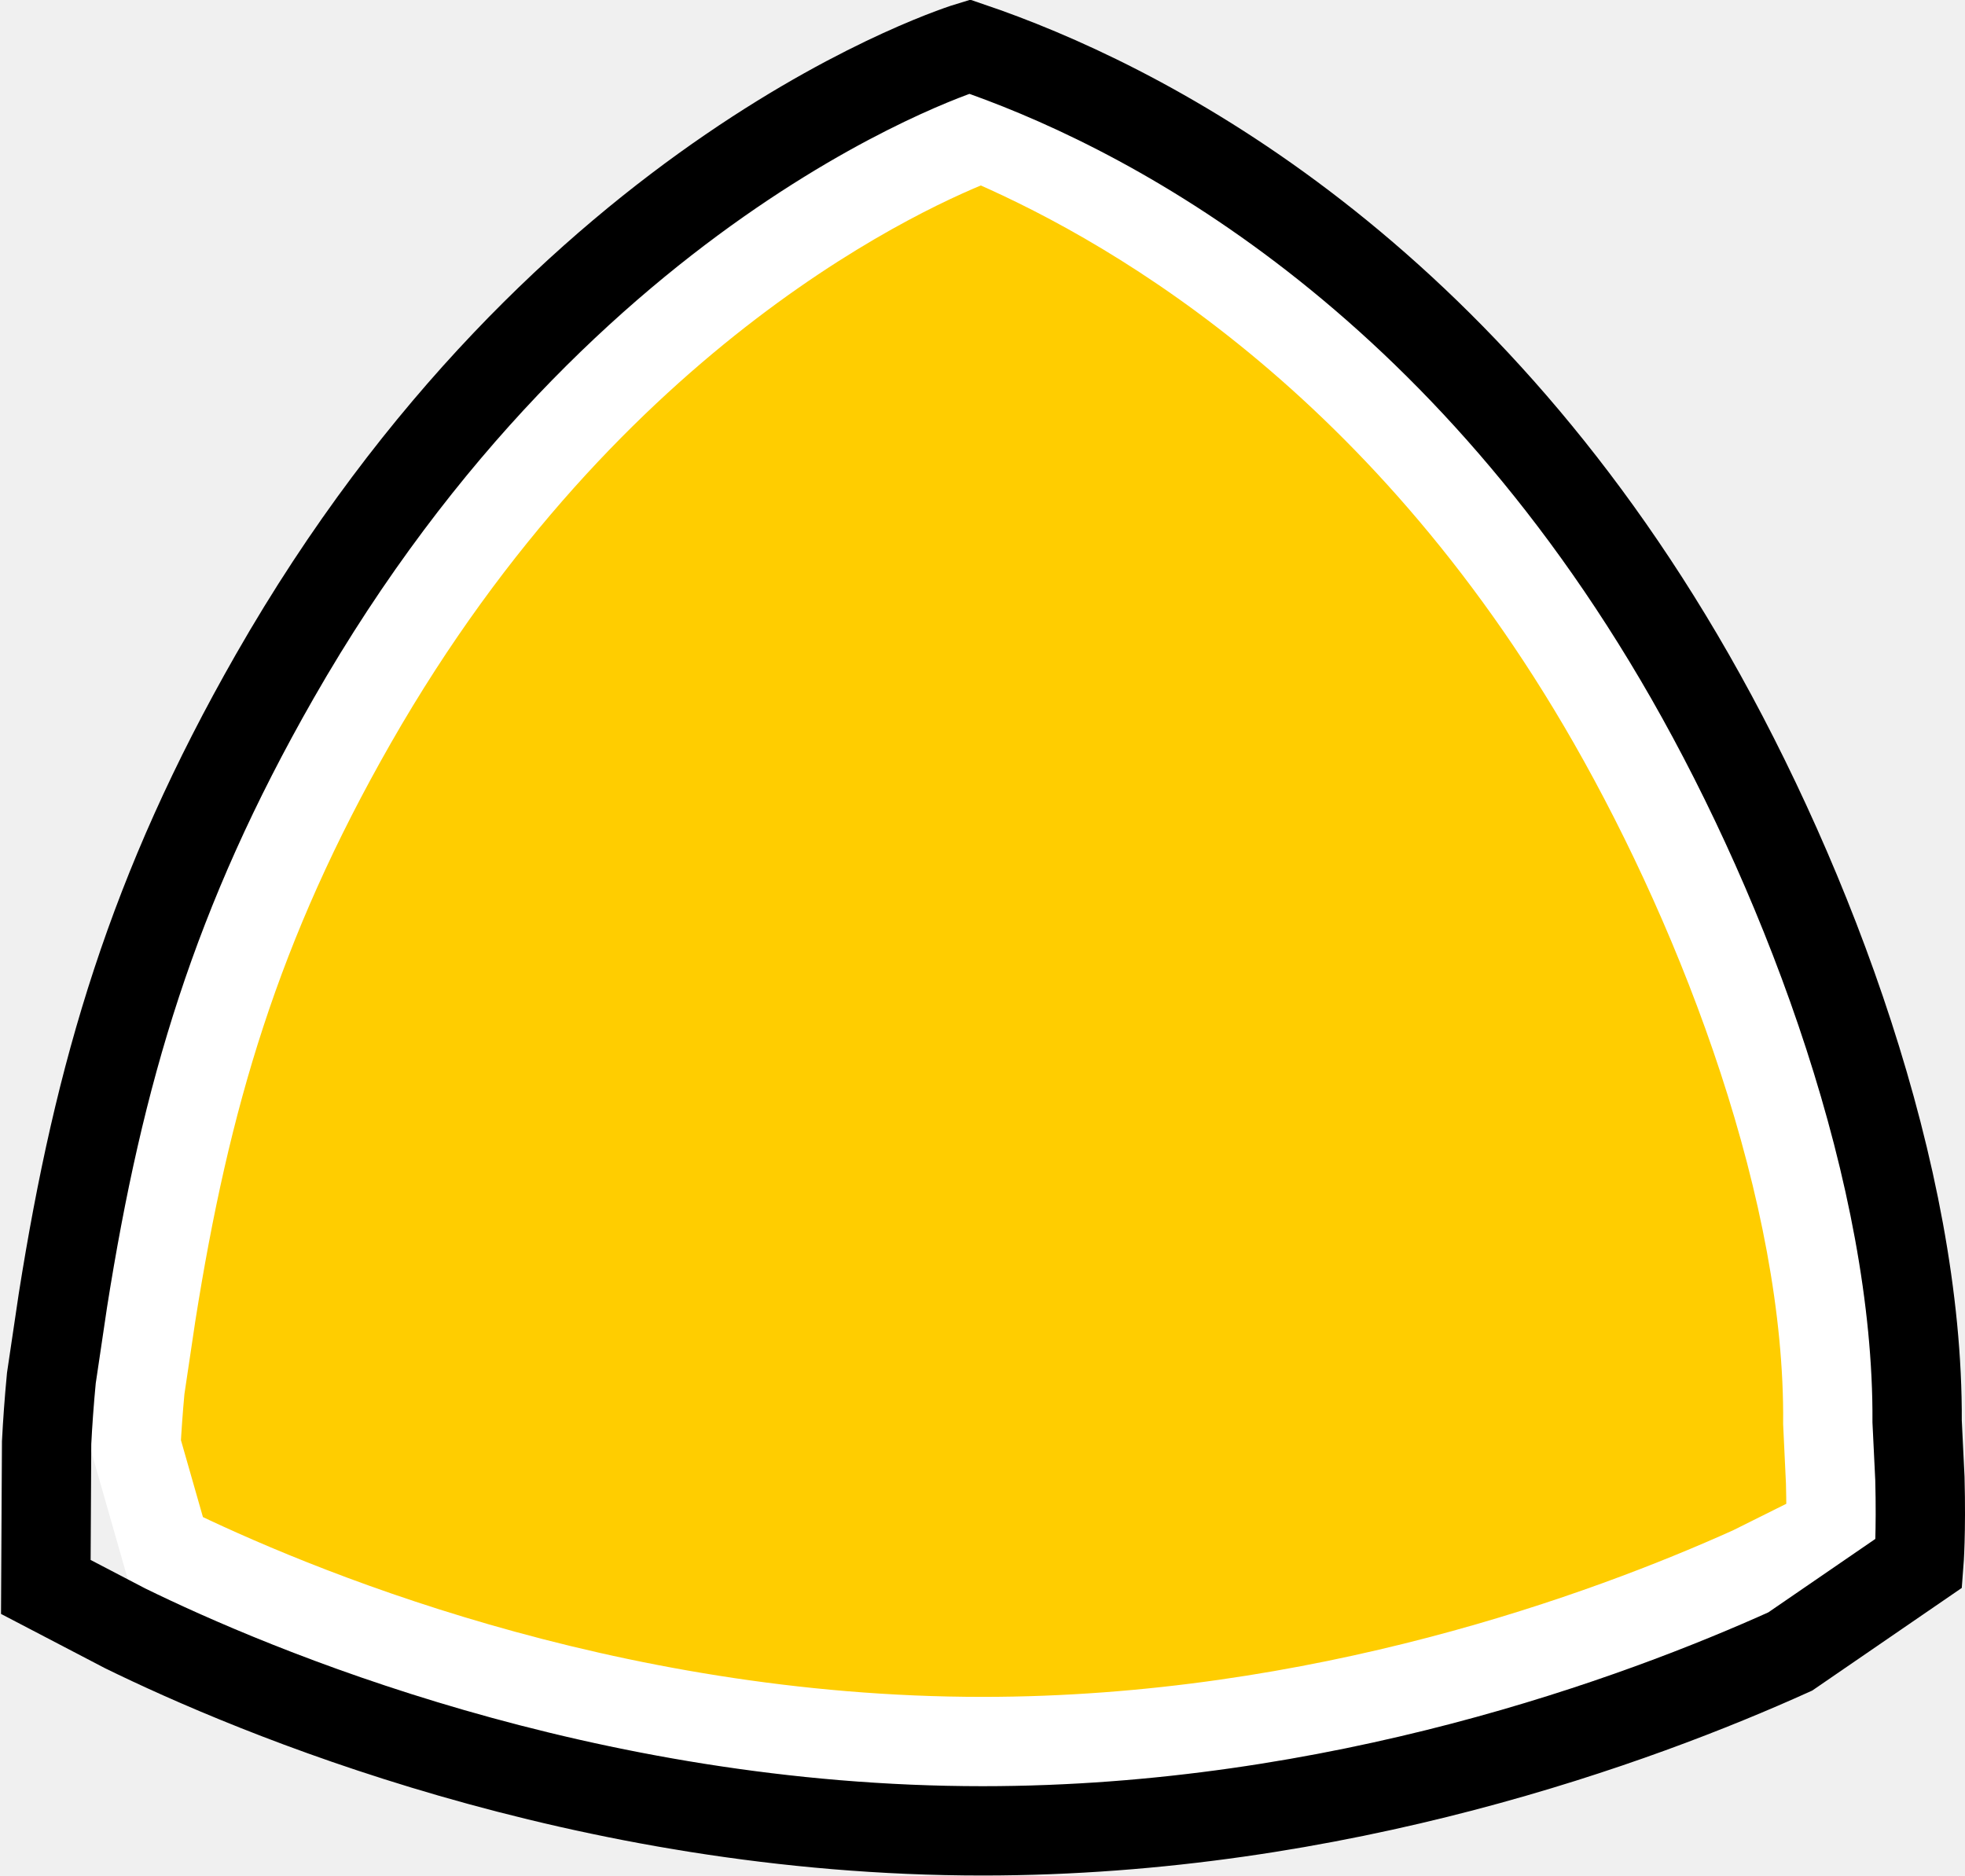
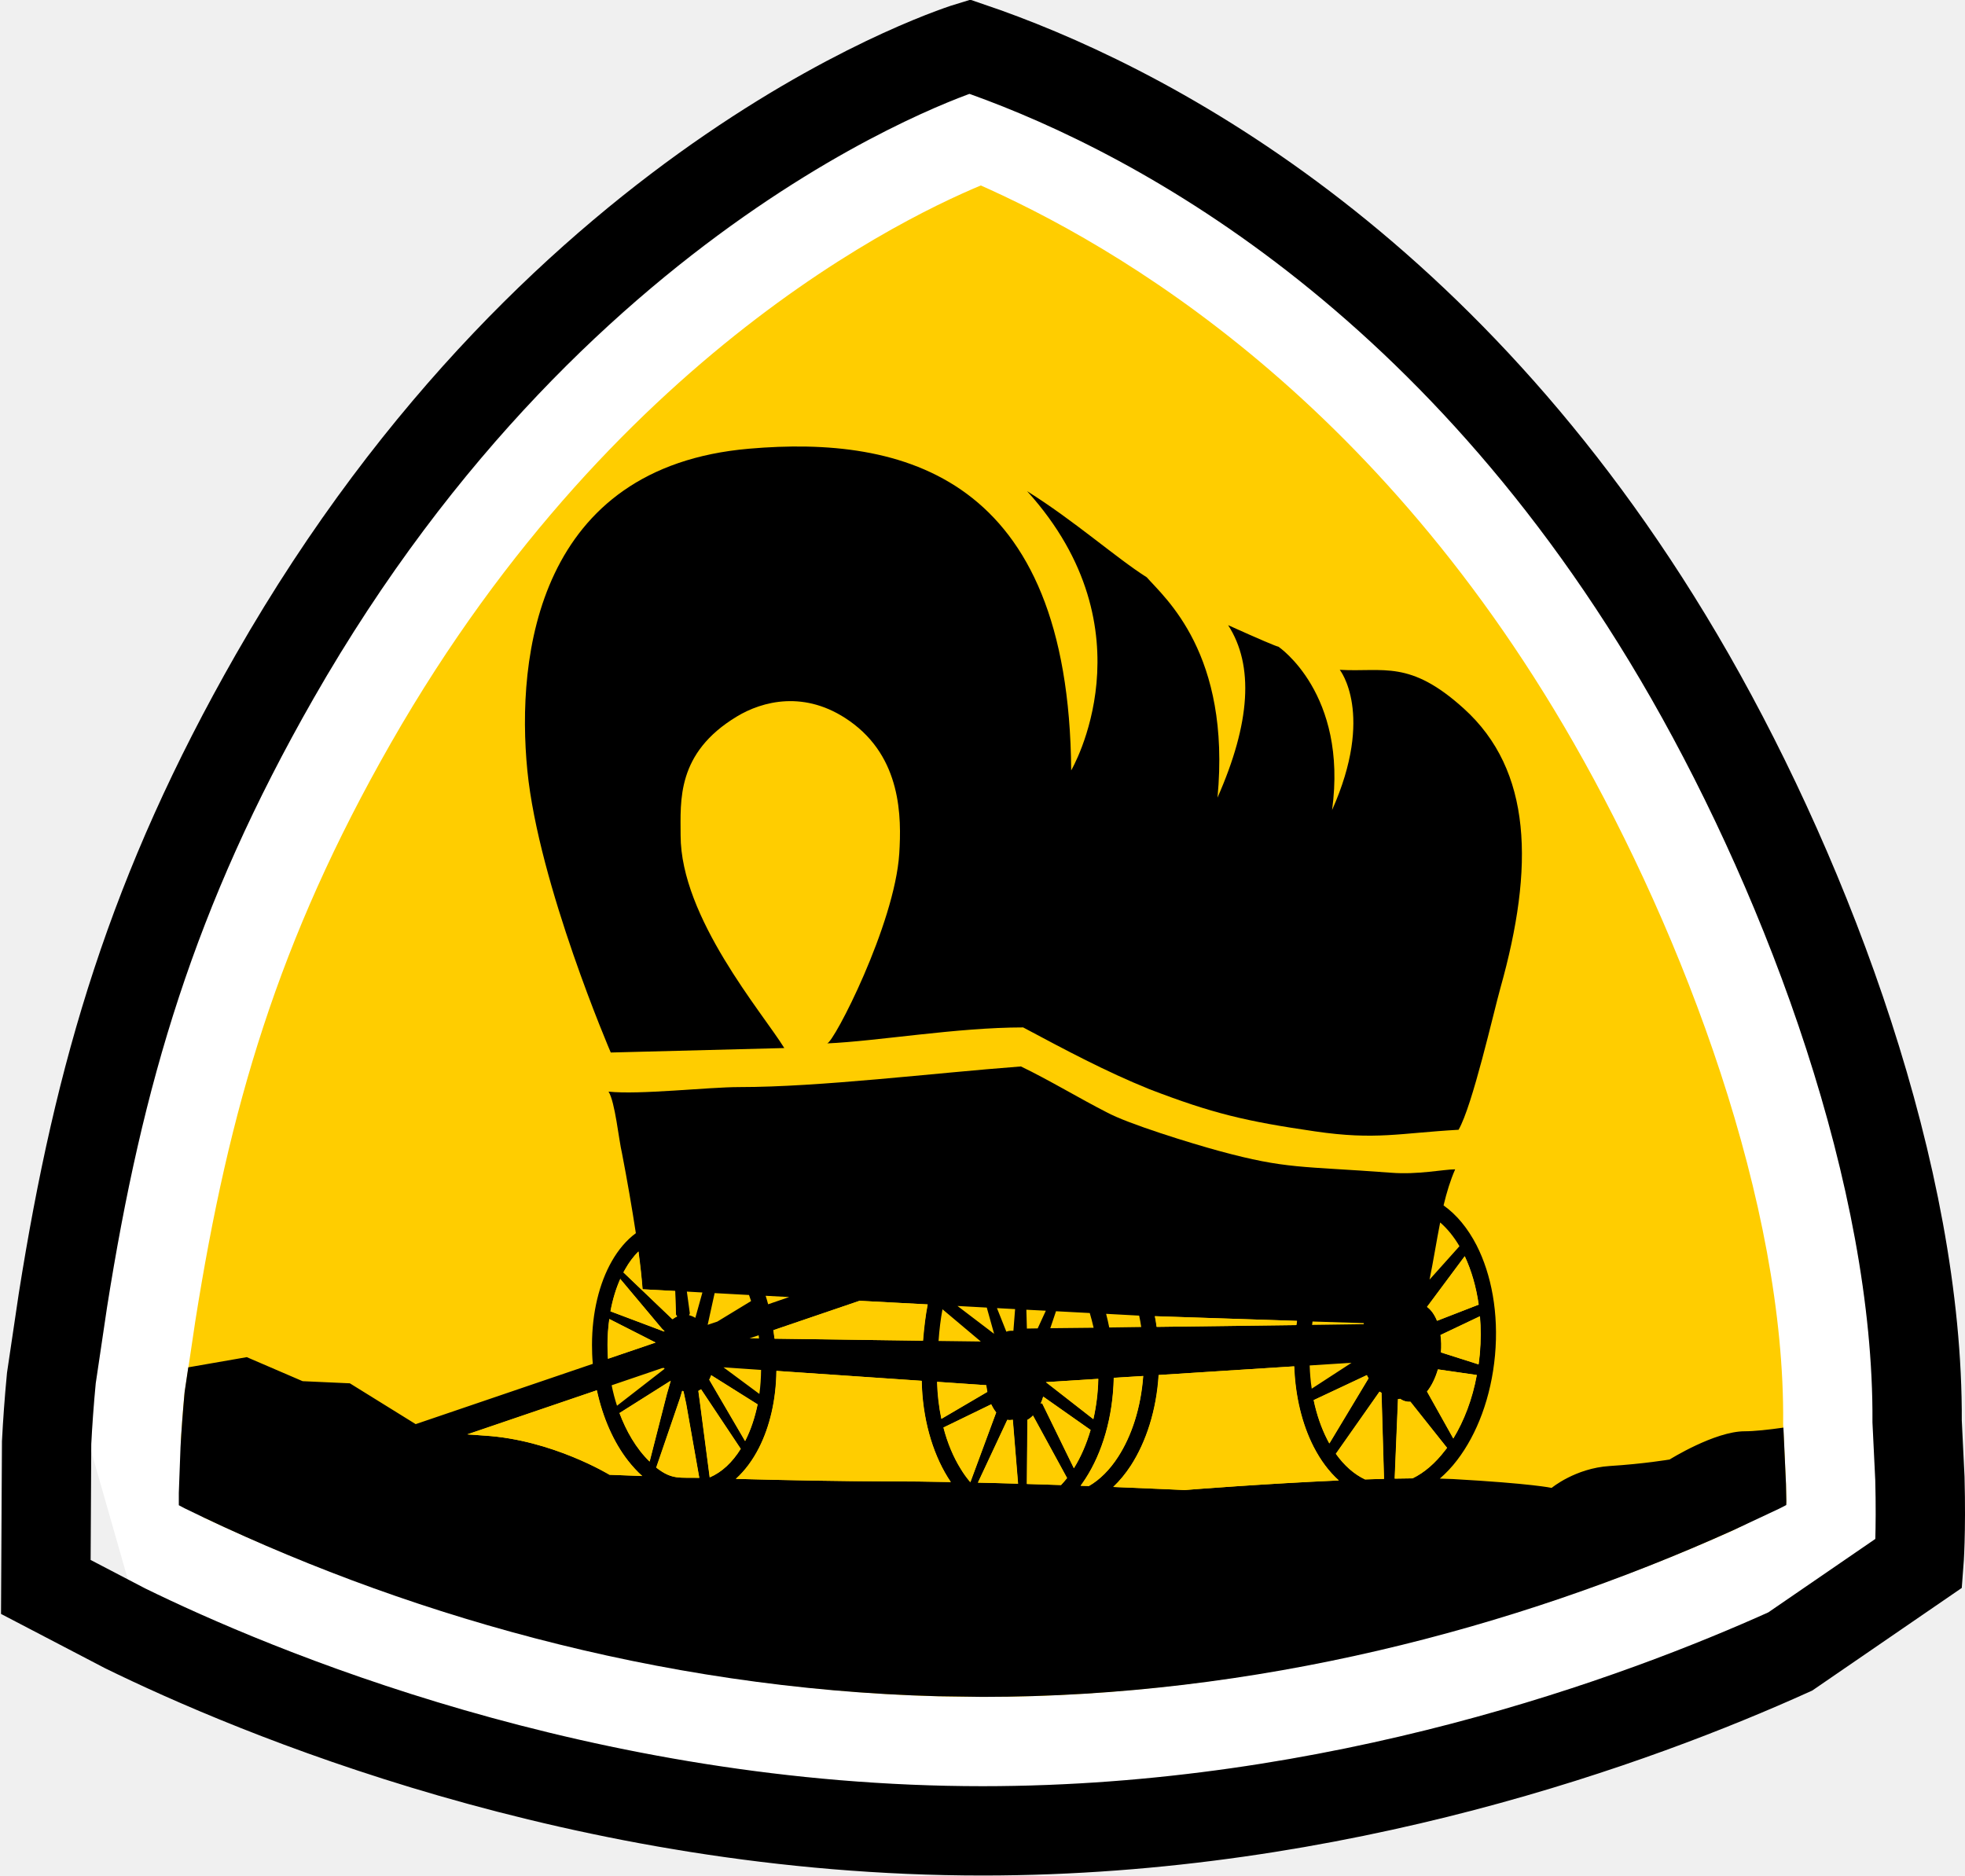
<svg xmlns="http://www.w3.org/2000/svg" width="22" height="21">
  <g fill="none" fill-rule="evenodd">
    <path stroke="#FFF" d="M10.989,1.535 C12.493,2.172 15.655,3.876 18.054,8.072 C19.311,10.271 20.487,13.352 20.464,15.937 L20.495,16.592 C20.501,16.822 20.501,17.01 20.498,17.148 L19.615,17.588 C17.992,18.319 14.787,19.5 11.001,19.5 C6.74,19.5 3.215,18.007 1.853,17.34 L1.522,16.182 C1.532,15.99 1.547,15.779 1.568,15.551 L1.692,14.719 C2.077,12.286 2.643,10.346 3.943,8.071 C6.608,3.41 10.192,1.838 10.989,1.535 Z" stroke-linejoin="square" fill="#FFCD00" />
    <path stroke="#000" d="M10.855,0.522 C12.706,1.15 16.258,2.917 18.922,7.575 C20.255,9.907 21.479,13.175 21.464,15.916 L21.495,16.554 C21.511,17.158 21.484,17.503 21.484,17.503 L20.043,18.492 C18.349,19.257 14.981,20.5 11.001,20.5 C6.524,20.5 2.821,18.928 1.402,18.233 L0.513,17.769 L0.522,16.152 C0.533,15.934 0.55,15.693 0.575,15.431 L0.704,14.562 C1.109,12.004 1.708,9.967 3.075,7.575 C6.323,1.892 10.855,0.522 10.855,0.522 Z" />
+     <path d="M11.43,11.941 C11.741,12.09 12.095,12.304 12.388,12.453 C12.627,12.584 13.343,12.804 13.652,12.888 C14.407,13.093 14.564,13.055 15.574,13.131 C15.875,13.155 16.164,13.093 16.292,13.093 C16.239,13.213 16.197,13.35 16.162,13.497 C16.309,13.601 16.434,13.754 16.531,13.942 C16.698,14.269 16.781,14.705 16.738,15.175 C16.695,15.646 16.536,16.059 16.314,16.349 C16.254,16.428 16.188,16.497 16.12,16.556 C16.172,16.558 16.22,16.56 16.267,16.561 C17.155,16.611 17.372,16.66 17.372,16.66 C17.372,16.66 17.636,16.44 18.021,16.415 C18.405,16.391 18.693,16.342 18.693,16.342 C18.693,16.342 19.198,16.026 19.534,16.026 C19.64,16.026 19.799,16.009 19.967,15.985 L19.996,16.621 L20,16.806 L19.999,16.852 L19.921,16.892 L19.403,17.135 C16.949,18.242 14.053,19 11.001,19 L10.501,18.993 C7.346,18.91 4.425,18.043 2.068,16.889 L2.002,16.854 L2.002,16.716 L2.021,16.203 C2.031,16.016 2.047,15.804 2.067,15.585 L2.108,15.31 L2.763,15.196 L3.388,15.465 L3.917,15.489 L4.654,15.946 L6.637,15.271 C6.63,15.197 6.628,15.127 6.628,15.059 C6.628,14.698 6.709,14.369 6.849,14.123 C6.923,13.993 7.014,13.885 7.119,13.808 C7.076,13.527 7.023,13.22 6.964,12.914 C6.928,12.765 6.886,12.334 6.813,12.223 C7.162,12.26 7.928,12.172 8.277,12.172 C9.185,12.172 10.44,12.016 11.43,11.941 Z M14.488,15.299 L12.971,15.396 C12.947,15.791 12.831,16.145 12.661,16.409 C12.601,16.501 12.535,16.581 12.463,16.649 C12.936,16.668 13.263,16.684 13.263,16.684 L13.273,16.683 C13.371,16.675 14.184,16.612 14.988,16.576 C14.878,16.478 14.783,16.35 14.706,16.2 C14.579,15.952 14.5,15.64 14.488,15.299 Z M12.798,15.407 L12.469,15.427 C12.46,15.869 12.34,16.267 12.152,16.557 C12.135,16.584 12.116,16.61 12.098,16.635 L12.19,16.639 C12.312,16.569 12.423,16.457 12.516,16.313 C12.669,16.077 12.772,15.762 12.798,15.407 Z M11.564,15.85 C11.545,15.87 11.524,15.886 11.502,15.898 L11.496,16.616 C11.626,16.62 11.754,16.624 11.878,16.628 C11.901,16.604 11.923,16.577 11.945,16.549 L11.564,15.85 Z M11.338,15.897 C11.326,15.899 11.313,15.9 11.301,15.9 C11.293,15.9 11.286,15.899 11.277,15.898 L10.948,16.601 C11.097,16.604 11.248,16.608 11.397,16.613 L11.338,15.897 Z M11.096,15.724 L10.562,15.984 C10.607,16.158 10.673,16.314 10.755,16.446 C10.788,16.501 10.824,16.55 10.863,16.596 L11.152,15.815 C11.132,15.79 11.113,15.759 11.096,15.724 Z M8.692,15.35 C8.688,15.677 8.617,15.975 8.497,16.211 C8.426,16.351 8.338,16.468 8.238,16.559 C8.795,16.574 9.425,16.586 9.947,16.586 C10.161,16.586 10.397,16.589 10.644,16.594 L10.608,16.539 C10.435,16.258 10.326,15.879 10.318,15.461 Z M15.444,15.582 L14.955,16.278 C15.048,16.408 15.158,16.507 15.282,16.565 C15.354,16.562 15.425,16.561 15.494,16.559 L15.466,15.595 C15.458,15.591 15.452,15.587 15.444,15.582 Z M15.675,15.662 C15.668,15.664 15.659,15.665 15.651,15.665 L15.614,16.556 C15.683,16.555 15.749,16.554 15.814,16.553 C15.945,16.489 16.069,16.382 16.177,16.241 C16.184,16.231 16.193,16.222 16.2,16.211 L15.79,15.695 C15.778,15.696 15.767,15.696 15.756,15.694 C15.728,15.691 15.7,15.68 15.675,15.662 Z M7.637,15.573 L7.613,15.654 L7.346,16.432 C7.525,16.573 7.61,16.541 7.828,16.547 L7.681,15.717 L7.651,15.578 L7.637,15.573 Z M7.848,15.556 C7.838,15.562 7.828,15.569 7.818,15.574 L7.835,15.699 L7.945,16.542 C8.08,16.485 8.198,16.373 8.292,16.222 L7.848,15.556 Z M6.681,15.567 L5.231,16.06 C5.292,16.065 5.359,16.07 5.43,16.075 C6.183,16.122 6.823,16.513 6.823,16.513 C6.823,16.513 6.962,16.518 7.189,16.527 C7.132,16.476 7.079,16.418 7.029,16.354 C6.87,16.149 6.748,15.877 6.681,15.567 Z M11.679,15.638 C11.67,15.666 11.661,15.692 11.65,15.718 L11.666,15.71 L12.022,16.439 C12.099,16.316 12.162,16.171 12.209,16.011 L11.679,15.638 Z M7.508,15.46 L6.935,15.822 C7.009,16.02 7.119,16.217 7.272,16.365 L7.466,15.605 L7.508,15.461 Z M15.302,15.397 L14.707,15.677 C14.741,15.839 14.793,15.989 14.859,16.119 C14.867,16.134 14.874,16.148 14.882,16.162 L15.321,15.433 C15.314,15.422 15.308,15.41 15.302,15.397 Z M7.962,15.398 C7.955,15.416 7.948,15.433 7.94,15.449 L8.341,16.135 C8.404,16.012 8.45,15.874 8.481,15.724 L7.962,15.398 Z M16.098,15.333 C16.069,15.432 16.027,15.517 15.976,15.581 L16.27,16.106 C16.39,15.909 16.483,15.666 16.533,15.396 Z M12.295,15.439 L11.709,15.476 L12.24,15.89 C12.272,15.749 12.291,15.597 12.295,15.439 Z M10.491,15.472 C10.495,15.617 10.511,15.755 10.539,15.886 L11.053,15.585 C11.048,15.561 11.044,15.536 11.041,15.51 L10.491,15.472 Z M16.568,14.738 L16.127,14.948 C16.136,15.009 16.137,15.074 16.132,15.143 L16.553,15.277 C16.558,15.238 16.563,15.199 16.566,15.16 C16.579,15.012 16.579,14.871 16.568,14.738 Z M6.821,14.769 C6.808,14.862 6.801,14.958 6.801,15.059 C6.801,15.111 6.803,15.162 6.806,15.214 L7.339,15.032 Z M9.623,14.565 L8.658,14.894 C8.662,14.925 8.667,14.956 8.671,14.989 L10.332,15.012 C10.344,14.863 10.361,14.728 10.385,14.605 L9.623,14.565 Z M6.947,14.313 C6.897,14.423 6.859,14.548 6.834,14.683 L7.435,14.909 L7.409,14.876 L6.945,14.322 Z M12.929,14.737 C12.937,14.777 12.944,14.817 12.949,14.857 L14.512,14.837 C14.515,14.822 14.517,14.806 14.52,14.79 Z M16.398,14.066 L15.976,14.633 C16.022,14.666 16.06,14.72 16.088,14.789 L16.554,14.608 C16.526,14.408 16.472,14.224 16.398,14.066 Z M7.147,14.013 C7.092,14.068 7.042,14.134 6.999,14.211 L6.979,14.247 L7.525,14.769 C7.545,14.759 7.561,14.748 7.58,14.74 C7.573,14.733 7.567,14.724 7.566,14.714 L7.558,14.455 L7.193,14.436 C7.183,14.307 7.167,14.165 7.147,14.013 Z" fill="#000" fill-rule="nonzero" />
+     <path d="M6.683,14.805 L5.233,14.31 C5.295,14.307 5.361,14.302 5.432,14.297 C6.185,14.249 6.825,13.859 6.825,13.859 C6.825,13.859 6.964,13.853 7.191,13.845 C7.135,13.895 7.081,13.954 7.031,14.018 C6.872,14.222 6.75,14.495 6.683,14.805 M8.498,15.385 L8.392,15.387 L8.494,15.421 C8.495,15.41 8.496,15.397 8.498,15.385 M8.694,15.022 L10.32,14.911 C10.328,14.493 10.437,14.114 10.61,13.833 C10.622,13.814 10.634,13.795 10.646,13.777 C10.399,13.782 10.163,13.785 9.949,13.785 C9.428,13.785 8.797,13.798 8.24,13.813 C8.341,13.904 8.428,14.021 8.499,14.16 C8.619,14.396 8.69,14.695 8.694,15.022 M8.836,15.849 L8.572,15.863 C8.582,15.832 8.592,15.8 8.6,15.768 L8.836,15.849 Z M10.387,15.766 L9.625,15.807 L8.66,15.478 C8.664,15.447 8.669,15.415 8.673,15.383 L10.335,15.36 C10.347,15.509 10.363,15.644 10.387,15.766 M6.823,15.603 L7.341,15.339 L6.808,15.158 C6.805,15.209 6.803,15.261 6.803,15.313 C6.803,15.413 6.81,15.51 6.823,15.603 M7.44,15.469 L7.437,15.462 L6.836,15.689 C6.861,15.824 6.899,15.949 6.949,16.059 L6.947,16.049 L7.411,15.496 L7.44,15.469 Z M7.582,15.632 C7.564,15.624 7.547,15.613 7.53,15.599 L7.527,15.603 L6.981,16.125 C6.988,16.137 6.994,16.148 7.001,16.161 C7.044,16.237 7.094,16.304 7.149,16.359 C7.17,16.207 7.185,16.064 7.195,15.936 L7.56,15.916 L7.568,15.663 L7.568,15.658 C7.569,15.648 7.575,15.639 7.582,15.632 M7.785,15.616 C7.762,15.63 7.738,15.64 7.714,15.646 C7.72,15.654 7.724,15.664 7.723,15.675 L7.722,15.677 L7.722,15.677 L7.69,15.91 L7.864,15.9 L7.785,15.616 Z M8.031,15.574 L8.409,15.804 C8.401,15.827 8.394,15.851 8.386,15.872 L8.001,15.893 L7.923,15.538 L8.031,15.574 Z M8.1,15.062 L8.502,14.764 C8.514,14.851 8.52,14.941 8.521,15.033 L8.1,15.062 Z M6.908,14.632 L7.44,15.045 L7.436,15.055 L7.415,15.054 L6.848,14.861 C6.864,14.781 6.884,14.705 6.908,14.632 M7.468,14.766 L7.274,14.007 C7.122,14.155 7.011,14.352 6.937,14.55 L7.51,14.911 L7.51,14.911 L7.468,14.766 Z M7.653,14.793 L7.683,14.655 L7.83,13.824 C7.613,13.831 7.527,13.799 7.349,13.939 L7.615,14.718 L7.639,14.799 C7.644,14.797 7.648,14.795 7.653,14.793 M8.294,14.149 L7.85,14.816 C7.84,14.809 7.83,14.803 7.82,14.798 L7.837,14.673 L7.947,13.83 C8.082,13.887 8.2,13.998 8.294,14.149 M7.942,14.923 L8.343,14.236 L8.345,14.24 C8.406,14.36 8.452,14.498 8.483,14.647 L7.964,14.973 C7.958,14.955 7.95,14.939 7.942,14.923 M16.005,16.044 C16.048,16.252 16.082,16.472 16.124,16.684 C16.205,16.614 16.278,16.524 16.34,16.418 L16.005,16.044 Z M12.974,14.976 L14.491,15.073 C14.503,14.732 14.581,14.42 14.708,14.172 C14.785,14.022 14.88,13.894 14.99,13.795 C14.133,13.758 13.265,13.688 13.265,13.688 C13.265,13.688 12.938,13.703 12.465,13.722 C12.537,13.791 12.603,13.871 12.663,13.963 C12.833,14.227 12.949,14.581 12.974,14.976 M12.471,14.944 L12.8,14.965 C12.774,14.61 12.671,14.294 12.518,14.058 C12.426,13.915 12.314,13.803 12.192,13.733 L12.1,13.735 C12.118,13.762 12.137,13.788 12.154,13.815 C12.342,14.104 12.462,14.503 12.471,14.944 M12.777,15.513 L12.419,15.508 C12.409,15.559 12.397,15.61 12.384,15.661 L12.754,15.641 C12.763,15.599 12.771,15.556 12.777,15.513 M14.515,15.535 L12.951,15.515 C12.946,15.555 12.939,15.595 12.931,15.634 L14.522,15.582 C14.519,15.566 14.517,15.55 14.515,15.535 M16.09,15.583 C16.062,15.651 16.024,15.706 15.978,15.738 L16.4,16.306 C16.474,16.148 16.528,15.964 16.556,15.764 L16.09,15.583 Z M16.134,15.229 C16.14,15.297 16.138,15.363 16.129,15.424 L16.57,15.633 C16.582,15.5 16.582,15.36 16.569,15.217 L16.568,15.212 L16.569,15.212 C16.565,15.173 16.56,15.133 16.555,15.095 L16.134,15.229 Z M15.978,14.791 C16.029,14.853 16.071,14.94 16.1,15.039 L16.535,14.976 C16.486,14.705 16.392,14.463 16.272,14.265 L15.978,14.791 Z M15.27,15.557 L15.268,15.545 L14.69,15.537 C14.692,15.55 14.694,15.563 14.695,15.575 L15.27,15.557 Z M14.686,14.823 L15.132,15.113 L14.663,15.083 C14.666,14.994 14.673,14.908 14.686,14.823 M14.885,14.21 L15.323,14.939 C15.316,14.95 15.31,14.962 15.304,14.974 L14.709,14.695 C14.743,14.532 14.795,14.382 14.862,14.253 C14.869,14.238 14.876,14.224 14.885,14.21 M15.616,13.816 L15.653,14.706 C15.662,14.706 15.67,14.707 15.677,14.709 C15.702,14.691 15.73,14.681 15.758,14.677 C15.77,14.676 15.781,14.676 15.792,14.676 L16.202,14.16 C16.194,14.15 16.187,14.141 16.179,14.131 C16.071,13.99 15.948,13.882 15.816,13.819 C15.751,13.818 15.685,13.817 15.616,13.816 M15.468,14.777 L15.496,13.813 C15.427,13.811 15.356,13.809 15.284,13.807 C15.161,13.865 15.05,13.964 14.958,14.094 L15.447,14.79 C15.453,14.785 15.46,14.78 15.468,14.777 M11.759,15.5 L11.823,15.69 L12.201,15.67 C12.217,15.617 12.231,15.561 12.244,15.505 L11.759,15.5 Z M11.497,15.496 L11.491,15.707 L11.709,15.696 L11.618,15.498 L11.497,15.496 Z M10.552,15.712 L10.981,15.351 L10.508,15.357 C10.517,15.487 10.532,15.605 10.552,15.712 M11.13,15.437 L10.72,15.749 L11.048,15.731 L11.13,15.437 Z M11.346,15.471 C11.34,15.471 11.334,15.471 11.327,15.471 C11.306,15.472 11.286,15.469 11.267,15.461 L11.162,15.725 L11.365,15.714 L11.346,15.471 Z M11.711,14.896 L12.242,14.482 C12.274,14.623 12.294,14.775 12.297,14.933 L11.711,14.896 Z M11.668,14.661 L12.024,13.932 C12.101,14.056 12.164,14.201 12.211,14.361 L11.681,14.734 C11.673,14.705 11.662,14.679 11.652,14.654 L11.668,14.661 Z M11.504,14.474 L11.498,13.756 C11.628,13.752 11.757,13.748 11.88,13.744 C11.903,13.768 11.925,13.794 11.948,13.822 L11.566,14.522 C11.547,14.501 11.526,14.485 11.504,14.474 M10.541,14.485 L11.055,14.787 C11.05,14.81 11.046,14.836 11.043,14.862 L10.493,14.899 C10.497,14.755 10.514,14.617 10.541,14.485 M10.865,13.776 L11.154,14.557 C11.134,14.582 11.115,14.613 11.099,14.647 L10.564,14.388 C10.61,14.214 10.675,14.057 10.757,13.925 C10.79,13.871 10.826,13.821 10.865,13.776 M11.279,14.474 L10.95,13.771 C11.1,13.768 11.25,13.763 11.399,13.759 L11.34,14.475 C11.328,14.472 11.315,14.471 11.303,14.471 C11.295,14.471 11.288,14.472 11.279,14.474" fill="#FFCD00" transform="matrix(1 0 0 -1 0 30.372)" />
+     <path d="M16.389,9.782 C17.154,9.09 17.18,8.01 16.798,6.652 C16.72,6.373 16.486,5.336 16.33,5.066 C15.67,5.029 15.405,4.948 14.723,5.048 C13.948,5.161 13.577,5.248 12.867,5.521 C12.378,5.719 11.935,5.956 11.455,6.212 C10.712,6.212 9.827,6.058 9.26,6.033 C9.333,6.036 10.017,7.364 10.068,8.158 C10.094,8.568 10.093,9.234 9.512,9.643 C9.012,9.996 8.531,9.863 8.251,9.694 C7.57,9.284 7.62,8.748 7.62,8.363 C7.62,7.441 8.536,6.378 8.781,5.981 L6.838,5.931 C6.838,5.931 6.03,7.81 5.904,9.09 C5.778,10.37 6.017,12.488 8.388,12.692 C10.107,12.841 11.968,12.393 11.993,9.09 C11.993,9.09 12.913,10.654 11.5,12.216 C12.031,11.884 12.5,11.466 12.839,11.252 C13.041,11.021 13.783,10.398 13.631,8.785 C14.001,9.622 14.041,10.265 13.75,10.716 C14.101,10.558 14.289,10.478 14.313,10.475 C14.313,10.475 15.091,9.953 14.914,8.646 C15.394,9.722 15,10.216 15,10.216 C15.492,10.188 15.782,10.332 16.389,9.782 Z" fill="#000" transform="matrix(1 0 0 -1 0 17.716)" />
  </g>
</svg>
